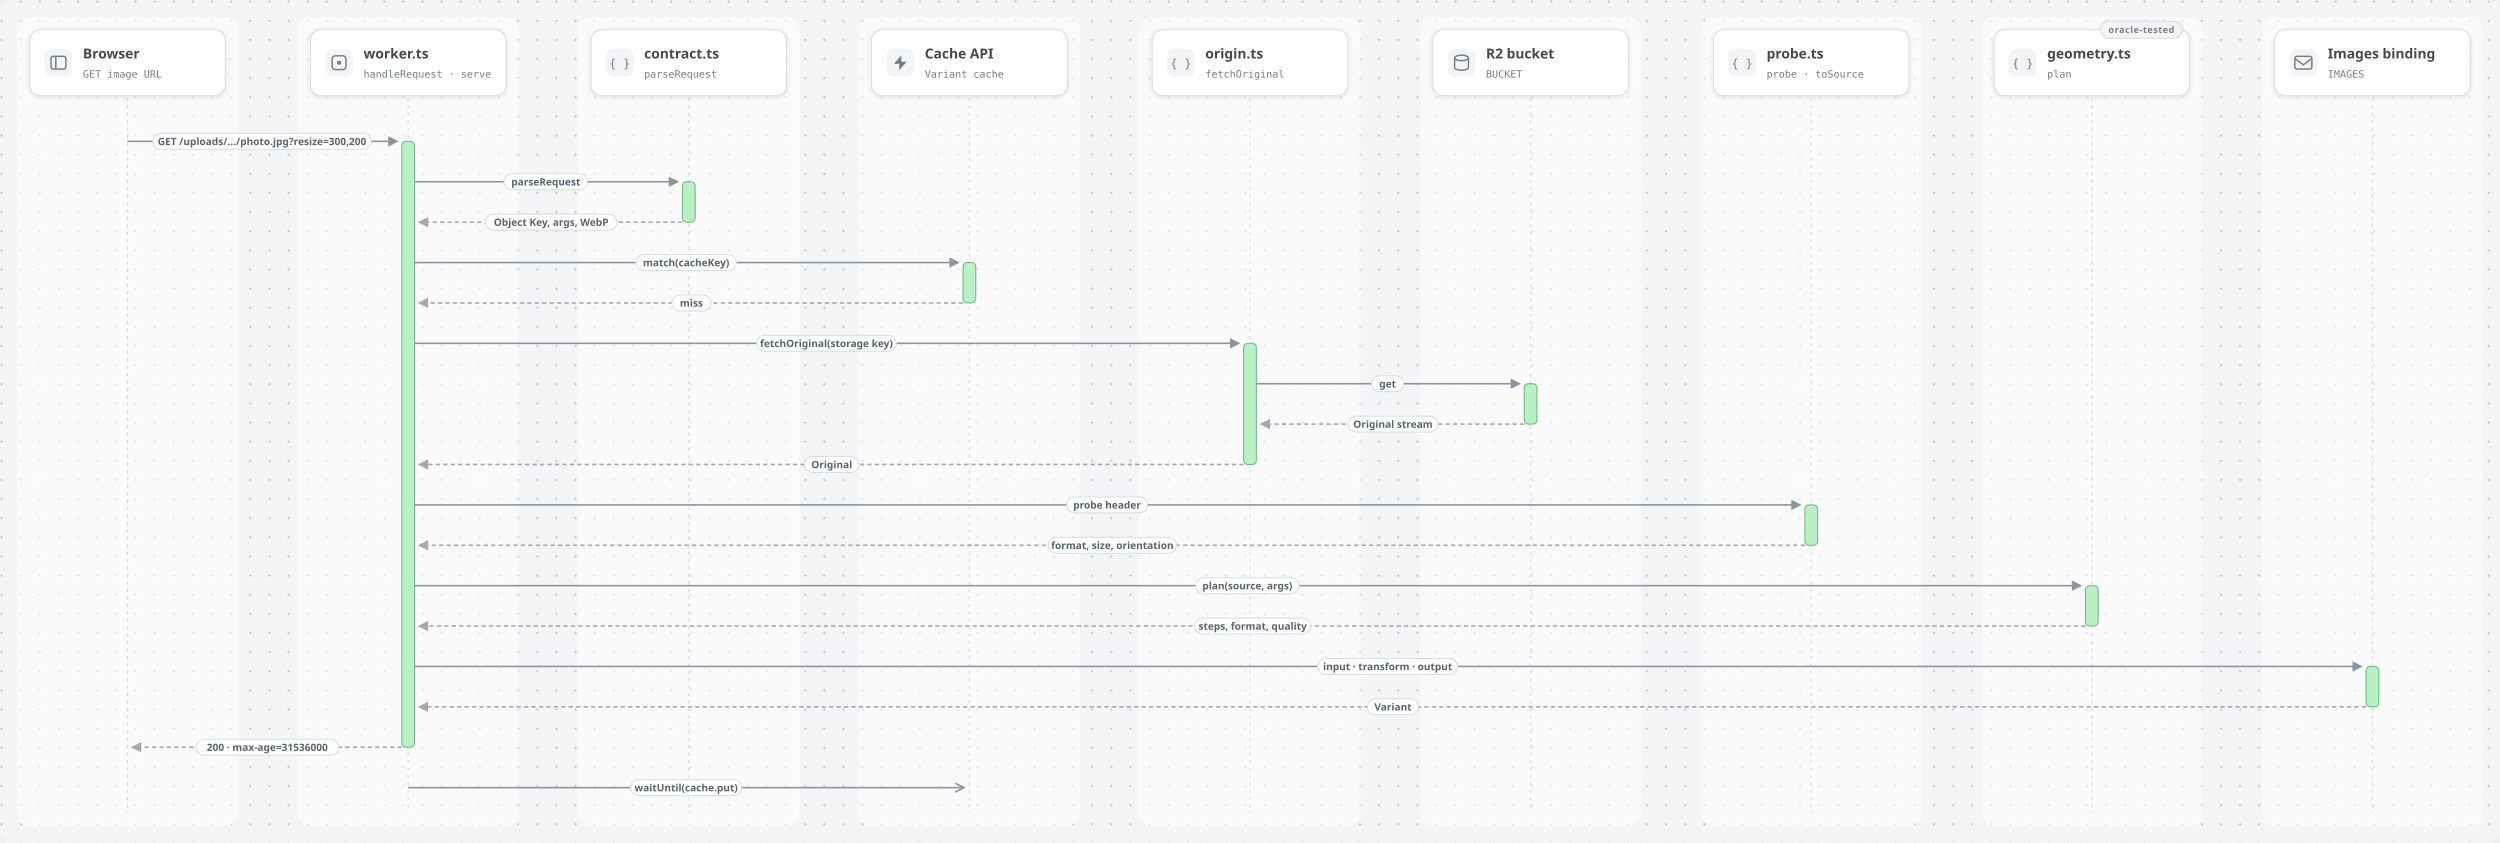
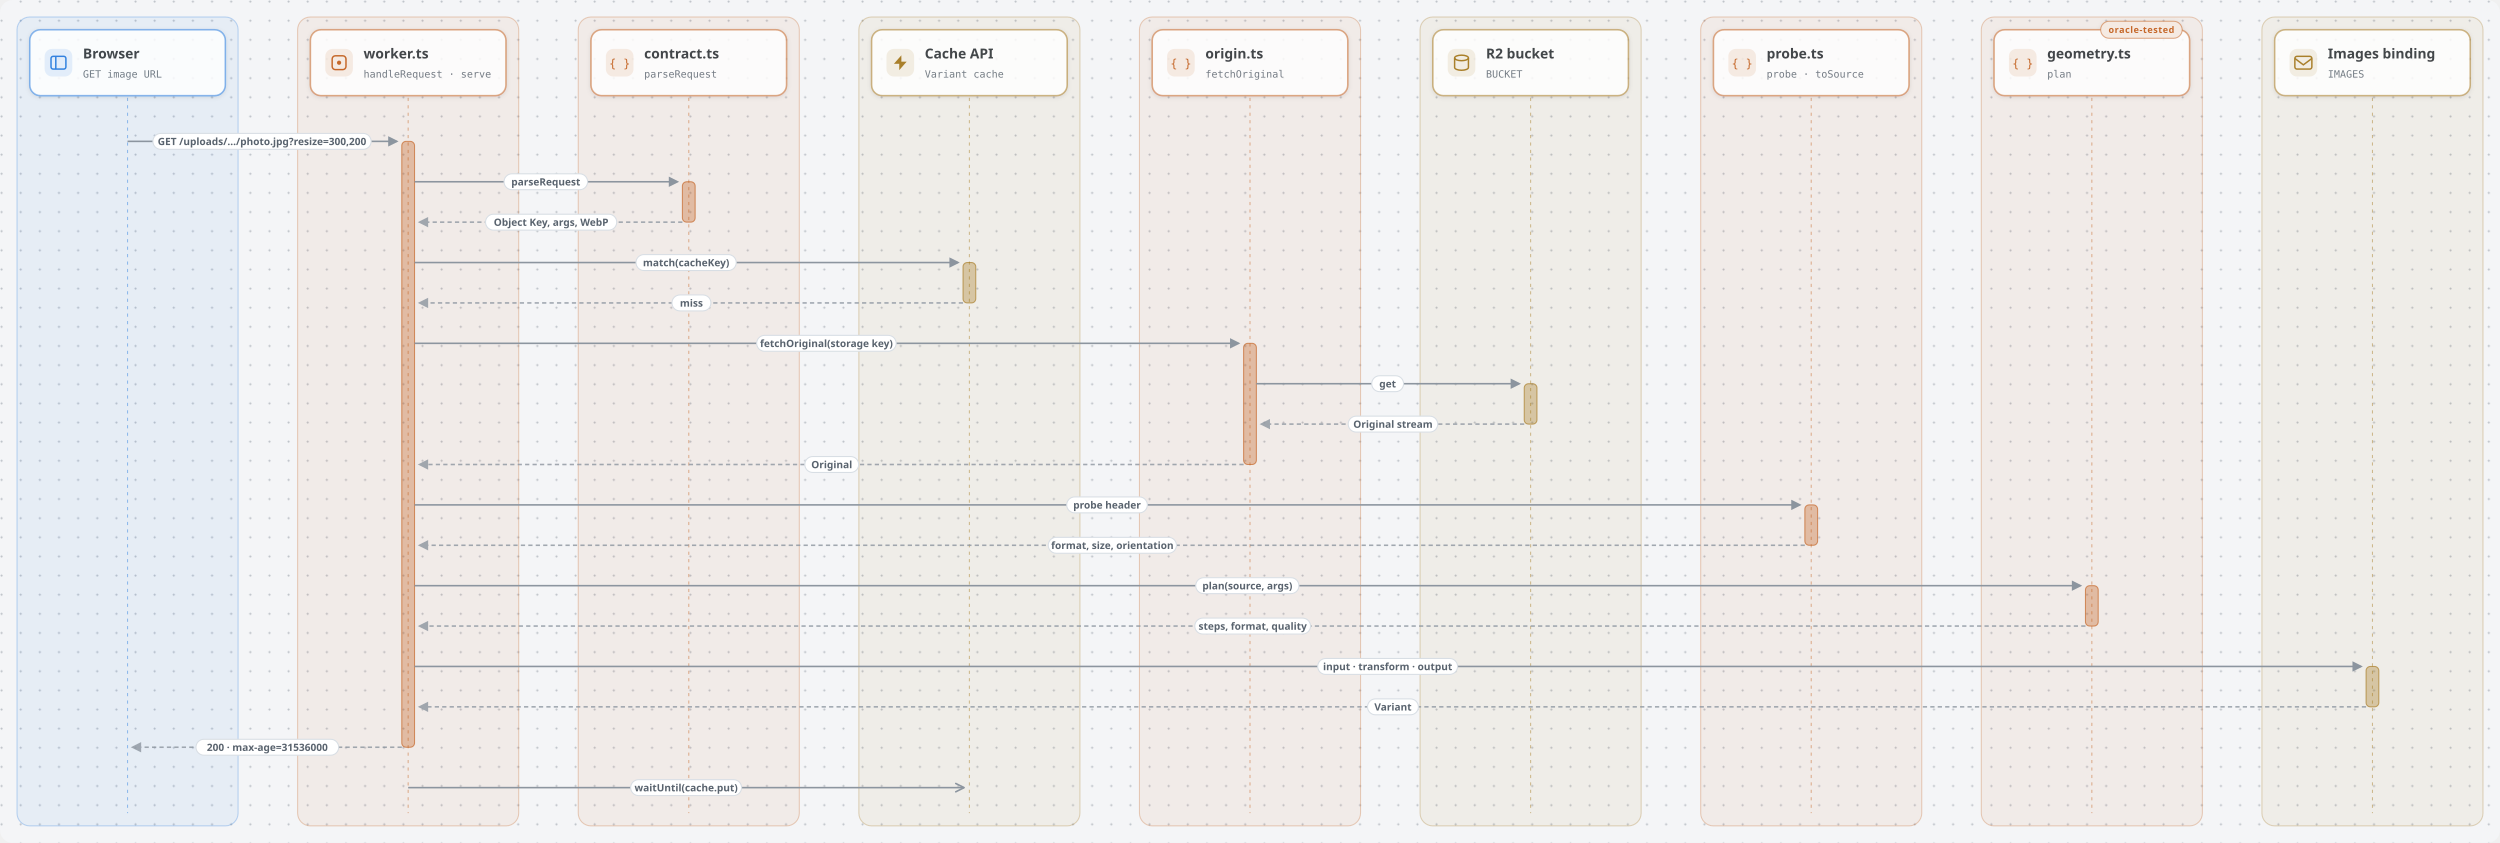
- <svg xmlns="http://www.w3.org/2000/svg" viewBox="0 0 2352 793" width="2352" height="793" role="img" aria-label="Public image, cache miss" font-family="-apple-system, BlinkMacSystemFont, &quot;Segoe UI&quot;, &quot;Noto Sans&quot;, Helvetica, Arial, sans-serif">
+ <svg xmlns="http://www.w3.org/2000/svg" data-lane-colors="1" viewBox="0 0 2352 793" width="2352" height="793" role="img" aria-label="Public image, cache miss" font-family="-apple-system, BlinkMacSystemFont, &quot;Segoe UI&quot;, &quot;Noto Sans&quot;, Helvetica, Arial, sans-serif">
  <defs>
    <pattern id="dots" width="18" height="18" patternUnits="userSpaceOnUse">
      <circle cx="1.5" cy="1.5" r="1" fill="rgba(140,149,159,.5)" />
    </pattern>
    <marker id="mk-added" viewBox="0 0 10 10" refX="8" refY="5" markerWidth="6.5" markerHeight="6.5" orient="auto-start-reverse">
      <path d="M0,0 L10,5 L0,10 z" fill="#1f883d" />
    </marker>
    <marker id="mko-added" viewBox="0 0 10 10" refX="10" refY="5" markerWidth="6.5" markerHeight="6.5" orient="auto-start-reverse">
      <path d="M2,1 L10,5 L2,9" fill="none" stroke="#1f883d" stroke-width="1.6" stroke-linecap="round" stroke-linejoin="round" />
    </marker>
    <marker id="mk-modified" viewBox="0 0 10 10" refX="8" refY="5" markerWidth="6.5" markerHeight="6.5" orient="auto-start-reverse">
      <path d="M0,0 L10,5 L0,10 z" fill="#bf8700" />
    </marker>
    <marker id="mko-modified" viewBox="0 0 10 10" refX="10" refY="5" markerWidth="6.5" markerHeight="6.5" orient="auto-start-reverse">
      <path d="M2,1 L10,5 L2,9" fill="none" stroke="#bf8700" stroke-width="1.6" stroke-linecap="round" stroke-linejoin="round" />
    </marker>
    <marker id="mk-removed" viewBox="0 0 10 10" refX="8" refY="5" markerWidth="6.5" markerHeight="6.5" orient="auto-start-reverse">
      <path d="M0,0 L10,5 L0,10 z" fill="#cf222e" />
    </marker>
    <marker id="mko-removed" viewBox="0 0 10 10" refX="10" refY="5" markerWidth="6.5" markerHeight="6.5" orient="auto-start-reverse">
      <path d="M2,1 L10,5 L2,9" fill="none" stroke="#cf222e" stroke-width="1.6" stroke-linecap="round" stroke-linejoin="round" />
    </marker>
    <marker id="mk-neutral" viewBox="0 0 10 10" refX="8" refY="5" markerWidth="6.5" markerHeight="6.5" orient="auto-start-reverse">
      <path d="M0,0 L10,5 L0,10 z" fill="#8c959f" />
    </marker>
    <marker id="mko-neutral" viewBox="0 0 10 10" refX="10" refY="5" markerWidth="6.5" markerHeight="6.5" orient="auto-start-reverse">
      <path d="M2,1 L10,5 L2,9" fill="none" stroke="#8c959f" stroke-width="1.6" stroke-linecap="round" stroke-linejoin="round" />
    </marker>
  </defs>
  <rect x="0" y="0" width="2352" height="793" rx="12" fill="#f4f5f7" />
  <rect x="0" y="0" width="2352" height="793" rx="12" fill="url(#dots)" />
  <g transform="translate(12,10)">
    <g>
-       <rect class="lanebox" x="4" y="6" width="208" height="761" rx="12" fill="rgba(255,255,255,.55)" />
-       <rect class="lanebox" x="268" y="6" width="208" height="761" rx="12" fill="rgba(255,255,255,.55)" />
-       <rect class="lanebox" x="532" y="6" width="208" height="761" rx="12" fill="rgba(255,255,255,.55)" />
-       <rect class="lanebox" x="796" y="6" width="208" height="761" rx="12" fill="rgba(255,255,255,.55)" />
-       <rect class="lanebox" x="1060" y="6" width="208" height="761" rx="12" fill="rgba(255,255,255,.55)" />
-       <rect class="lanebox" x="1324" y="6" width="208" height="761" rx="12" fill="rgba(255,255,255,.55)" />
-       <rect class="lanebox" x="1588" y="6" width="208" height="761" rx="12" fill="rgba(255,255,255,.55)" />
-       <rect class="lanebox" x="1852" y="6" width="208" height="761" rx="12" fill="rgba(255,255,255,.55)" />
-       <rect class="lanebox" x="2116" y="6" width="208" height="761" rx="12" fill="rgba(255,255,255,.55)" />
-     </g>
-     <g>
-       <line class="lifeline" x1="108" y1="82" x2="108" y2="755" stroke="#d1d9e0" stroke-width="1" stroke-dasharray="3 4" />
-       <line class="lifeline" x1="372" y1="82" x2="372" y2="755" stroke="#d1d9e0" stroke-width="1" stroke-dasharray="3 4" />
-       <rect class="actbar" x="366" y="123" width="12" height="570" rx="4" fill="#b9f0c4" stroke="rgba(31,136,61,.55)" />
-       <line class="lifeline" x1="636" y1="82" x2="636" y2="755" stroke="#d1d9e0" stroke-width="1" stroke-dasharray="3 4" />
-       <rect class="actbar" x="630" y="161" width="12" height="38" rx="4" fill="#b9f0c4" stroke="rgba(31,136,61,.55)" />
-       <line class="lifeline" x1="900" y1="82" x2="900" y2="755" stroke="#d1d9e0" stroke-width="1" stroke-dasharray="3 4" />
-       <rect class="actbar" x="894" y="237" width="12" height="38" rx="4" fill="#b9f0c4" stroke="rgba(31,136,61,.55)" />
-       <line class="lifeline" x1="1164" y1="82" x2="1164" y2="755" stroke="#d1d9e0" stroke-width="1" stroke-dasharray="3 4" />
-       <rect class="actbar" x="1158" y="313" width="12" height="114" rx="4" fill="#b9f0c4" stroke="rgba(31,136,61,.55)" />
-       <line class="lifeline" x1="1428" y1="82" x2="1428" y2="755" stroke="#d1d9e0" stroke-width="1" stroke-dasharray="3 4" />
-       <rect class="actbar" x="1422" y="351" width="12" height="38" rx="4" fill="#b9f0c4" stroke="rgba(31,136,61,.55)" />
-       <line class="lifeline" x1="1692" y1="82" x2="1692" y2="755" stroke="#d1d9e0" stroke-width="1" stroke-dasharray="3 4" />
-       <rect class="actbar" x="1686" y="465" width="12" height="38" rx="4" fill="#b9f0c4" stroke="rgba(31,136,61,.55)" />
-       <line class="lifeline" x1="1956" y1="82" x2="1956" y2="755" stroke="#d1d9e0" stroke-width="1" stroke-dasharray="3 4" />
-       <rect class="actbar" x="1950" y="541" width="12" height="38" rx="4" fill="#b9f0c4" stroke="rgba(31,136,61,.55)" />
-       <line class="lifeline" x1="2220" y1="82" x2="2220" y2="755" stroke="#d1d9e0" stroke-width="1" stroke-dasharray="3 4" />
-       <rect class="actbar" x="2214" y="617" width="12" height="38" rx="4" fill="#b9f0c4" stroke="rgba(31,136,61,.55)" />
-     </g>
-     <g>
-       <g class="cardsh context" filter="drop-shadow(0 1px 2px rgba(31,35,40,.14))" opacity="0.82">
-         <rect class="card" x="16" y="18" width="184" height="62" rx="10" fill="#ffffff" stroke-width="1" stroke="#d1d9e0" />
-         <rect class="chip" x="30" y="36" width="26" height="26" rx="7" fill="#f1f3f5" />
-         <g>
-           <rect class="glyph-stroke" x="36" y="43" width="14" height="12" rx="2" stroke="#59636e" stroke-width="1.4" fill="none" />
-           <path class="glyph-stroke" d="M40.5,43 v12" stroke="#59636e" stroke-width="1.4" fill="none" />
+       <rect class="lanebox" x="4" y="6" width="208" height="761" rx="12" fill="rgba(9,105,218,0.06)" stroke="rgba(9,105,218,0.25)" stroke-width="1" />
+       <rect class="lanebox" x="268" y="6" width="208" height="761" rx="12" fill="rgba(188,76,0,0.06)" stroke="rgba(188,76,0,0.25)" stroke-width="1" />
+       <rect class="lanebox" x="532" y="6" width="208" height="761" rx="12" fill="rgba(188,76,0,0.06)" stroke="rgba(188,76,0,0.25)" stroke-width="1" />
+       <rect class="lanebox" x="796" y="6" width="208" height="761" rx="12" fill="rgba(154,103,0,0.06)" stroke="rgba(154,103,0,0.25)" stroke-width="1" />
+       <rect class="lanebox" x="1060" y="6" width="208" height="761" rx="12" fill="rgba(188,76,0,0.06)" stroke="rgba(188,76,0,0.25)" stroke-width="1" />
+       <rect class="lanebox" x="1324" y="6" width="208" height="761" rx="12" fill="rgba(154,103,0,0.06)" stroke="rgba(154,103,0,0.25)" stroke-width="1" />
+       <rect class="lanebox" x="1588" y="6" width="208" height="761" rx="12" fill="rgba(188,76,0,0.06)" stroke="rgba(188,76,0,0.25)" stroke-width="1" />
+       <rect class="lanebox" x="1852" y="6" width="208" height="761" rx="12" fill="rgba(188,76,0,0.06)" stroke="rgba(188,76,0,0.25)" stroke-width="1" />
+       <rect class="lanebox" x="2116" y="6" width="208" height="761" rx="12" fill="rgba(154,103,0,0.06)" stroke="rgba(154,103,0,0.25)" stroke-width="1" />
+     </g>
+     <g>
+       <line class="lifeline" x1="108" y1="82" x2="108" y2="755" stroke="rgba(9,105,218,0.4)" stroke-width="1" stroke-dasharray="3 4" />
+       <line class="lifeline" x1="372" y1="82" x2="372" y2="755" stroke="rgba(188,76,0,0.4)" stroke-width="1" stroke-dasharray="3 4" />
+       <rect class="actbar" x="366" y="123" width="12" height="570" rx="4" fill="rgba(188,76,0,0.3)" stroke="rgba(188,76,0,0.55)" />
+       <line class="lifeline" x1="636" y1="82" x2="636" y2="755" stroke="rgba(188,76,0,0.4)" stroke-width="1" stroke-dasharray="3 4" />
+       <rect class="actbar" x="630" y="161" width="12" height="38" rx="4" fill="rgba(188,76,0,0.3)" stroke="rgba(188,76,0,0.55)" />
+       <line class="lifeline" x1="900" y1="82" x2="900" y2="755" stroke="rgba(154,103,0,0.4)" stroke-width="1" stroke-dasharray="3 4" />
+       <rect class="actbar" x="894" y="237" width="12" height="38" rx="4" fill="rgba(154,103,0,0.3)" stroke="rgba(154,103,0,0.55)" />
+       <line class="lifeline" x1="1164" y1="82" x2="1164" y2="755" stroke="rgba(188,76,0,0.4)" stroke-width="1" stroke-dasharray="3 4" />
+       <rect class="actbar" x="1158" y="313" width="12" height="114" rx="4" fill="rgba(188,76,0,0.3)" stroke="rgba(188,76,0,0.55)" />
+       <line class="lifeline" x1="1428" y1="82" x2="1428" y2="755" stroke="rgba(154,103,0,0.4)" stroke-width="1" stroke-dasharray="3 4" />
+       <rect class="actbar" x="1422" y="351" width="12" height="38" rx="4" fill="rgba(154,103,0,0.3)" stroke="rgba(154,103,0,0.55)" />
+       <line class="lifeline" x1="1692" y1="82" x2="1692" y2="755" stroke="rgba(188,76,0,0.4)" stroke-width="1" stroke-dasharray="3 4" />
+       <rect class="actbar" x="1686" y="465" width="12" height="38" rx="4" fill="rgba(188,76,0,0.3)" stroke="rgba(188,76,0,0.55)" />
+       <line class="lifeline" x1="1956" y1="82" x2="1956" y2="755" stroke="rgba(188,76,0,0.4)" stroke-width="1" stroke-dasharray="3 4" />
+       <rect class="actbar" x="1950" y="541" width="12" height="38" rx="4" fill="rgba(188,76,0,0.3)" stroke="rgba(188,76,0,0.55)" />
+       <line class="lifeline" x1="2220" y1="82" x2="2220" y2="755" stroke="rgba(154,103,0,0.4)" stroke-width="1" stroke-dasharray="3 4" />
+       <rect class="actbar" x="2214" y="617" width="12" height="38" rx="4" fill="rgba(154,103,0,0.3)" stroke="rgba(154,103,0,0.55)" />
+     </g>
+     <g>
+       <g class="cardsh context" filter="drop-shadow(0 1px 2px rgba(31,35,40,.14))" opacity="0.82">
+         <rect class="card" x="16" y="18" width="184" height="62" rx="10" fill="#ffffff" stroke-width="1.5" stroke="rgba(9,105,218,0.55)" />
+         <rect class="chip" x="30" y="36" width="26" height="26" rx="7" fill="rgba(9,105,218,0.12)" />
+         <g>
+           <rect class="glyph-stroke" x="36" y="43" width="14" height="12" rx="2" stroke="#0969da" stroke-width="1.4" fill="none" />
+           <path class="glyph-stroke" d="M40.5,43 v12" stroke="#0969da" stroke-width="1.4" fill="none" />
        </g>
        <text class="ntitle" x="66" y="45" font-size="13" font-weight="600" fill="#1f2328">Browser</text>
        <text class="nsub" x="66" y="63" font-size="9.5" fill="#59636e" font-family="ui-monospace, SFMono-Regular, &quot;SF Mono&quot;, Menlo, Consolas, monospace">GET image URL</text>
      </g>
      <g class="cardsh context" filter="drop-shadow(0 1px 2px rgba(31,35,40,.14))" opacity="0.82">
-         <rect class="card" x="280" y="18" width="184" height="62" rx="10" fill="#ffffff" stroke-width="1" stroke="#d1d9e0" />
-         <rect class="chip" x="294" y="36" width="26" height="26" rx="7" fill="#f1f3f5" />
-         <g>
-           <rect class="glyph-stroke" x="300.5" y="42.5" width="13" height="13" rx="3" stroke="#59636e" stroke-width="1.4" fill="none" />
-           <circle class="glyph" fill="#59636e" cx="307" cy="49" r="2" />
+         <rect class="card" x="280" y="18" width="184" height="62" rx="10" fill="#ffffff" stroke-width="1.5" stroke="rgba(188,76,0,0.55)" />
+         <rect class="chip" x="294" y="36" width="26" height="26" rx="7" fill="rgba(188,76,0,0.12)" />
+         <g>
+           <rect class="glyph-stroke" x="300.5" y="42.5" width="13" height="13" rx="3" stroke="#bc4c00" stroke-width="1.4" fill="none" />
+           <circle class="glyph" fill="#bc4c00" cx="307" cy="49" r="2" />
        </g>
        <text class="ntitle" x="330" y="45" font-size="13" font-weight="600" fill="#1f2328">worker.ts</text>
        <text class="nsub" x="330" y="63" font-size="9.5" fill="#59636e" font-family="ui-monospace, SFMono-Regular, &quot;SF Mono&quot;, Menlo, Consolas, monospace">handleRequest · serve</text>
      </g>
      <g class="cardsh context" filter="drop-shadow(0 1px 2px rgba(31,35,40,.14))" opacity="0.82">
-         <rect class="card" x="544" y="18" width="184" height="62" rx="10" fill="#ffffff" stroke-width="1" stroke="#d1d9e0" />
-         <rect class="chip" x="558" y="36" width="26" height="26" rx="7" fill="#f1f3f5" />
-         <g>
-           <text class="glyph" x="571" y="53.5" text-anchor="middle" fill="#59636e" font-size="11" font-family="ui-monospace, SFMono-Regular, &quot;SF Mono&quot;, Menlo, Consolas, monospace">{ }</text>
+         <rect class="card" x="544" y="18" width="184" height="62" rx="10" fill="#ffffff" stroke-width="1.5" stroke="rgba(188,76,0,0.55)" />
+         <rect class="chip" x="558" y="36" width="26" height="26" rx="7" fill="rgba(188,76,0,0.12)" />
+         <g>
+           <text class="glyph" x="571" y="53.5" text-anchor="middle" fill="#bc4c00" font-size="11" font-family="ui-monospace, SFMono-Regular, &quot;SF Mono&quot;, Menlo, Consolas, monospace">{ }</text>
        </g>
        <text class="ntitle" x="594" y="45" font-size="13" font-weight="600" fill="#1f2328">contract.ts</text>
        <text class="nsub" x="594" y="63" font-size="9.5" fill="#59636e" font-family="ui-monospace, SFMono-Regular, &quot;SF Mono&quot;, Menlo, Consolas, monospace">parseRequest</text>
      </g>
      <g class="cardsh context" filter="drop-shadow(0 1px 2px rgba(31,35,40,.14))" opacity="0.82">
-         <rect class="card" x="808" y="18" width="184" height="62" rx="10" fill="#ffffff" stroke-width="1" stroke="#d1d9e0" />
-         <rect class="chip" x="822" y="36" width="26" height="26" rx="7" fill="#f1f3f5" />
-         <g>
-           <path class="glyph" fill="#59636e" d="M836,42 L829,50 H834 L834,56 L841,48 H836 Z" />
+         <rect class="card" x="808" y="18" width="184" height="62" rx="10" fill="#ffffff" stroke-width="1.5" stroke="rgba(154,103,0,0.55)" />
+         <rect class="chip" x="822" y="36" width="26" height="26" rx="7" fill="rgba(154,103,0,0.12)" />
+         <g>
+           <path class="glyph" fill="#9a6700" d="M836,42 L829,50 H834 L834,56 L841,48 H836 Z" />
        </g>
        <text class="ntitle" x="858" y="45" font-size="13" font-weight="600" fill="#1f2328">Cache API</text>
        <text class="nsub" x="858" y="63" font-size="9.5" fill="#59636e" font-family="ui-monospace, SFMono-Regular, &quot;SF Mono&quot;, Menlo, Consolas, monospace">Variant cache</text>
      </g>
      <g class="cardsh context" filter="drop-shadow(0 1px 2px rgba(31,35,40,.14))" opacity="0.82">
-         <rect class="card" x="1072" y="18" width="184" height="62" rx="10" fill="#ffffff" stroke-width="1" stroke="#d1d9e0" />
-         <rect class="chip" x="1086" y="36" width="26" height="26" rx="7" fill="#f1f3f5" />
-         <g>
-           <text class="glyph" x="1099" y="53.5" text-anchor="middle" fill="#59636e" font-size="11" font-family="ui-monospace, SFMono-Regular, &quot;SF Mono&quot;, Menlo, Consolas, monospace">{ }</text>
+         <rect class="card" x="1072" y="18" width="184" height="62" rx="10" fill="#ffffff" stroke-width="1.5" stroke="rgba(188,76,0,0.55)" />
+         <rect class="chip" x="1086" y="36" width="26" height="26" rx="7" fill="rgba(188,76,0,0.12)" />
+         <g>
+           <text class="glyph" x="1099" y="53.5" text-anchor="middle" fill="#bc4c00" font-size="11" font-family="ui-monospace, SFMono-Regular, &quot;SF Mono&quot;, Menlo, Consolas, monospace">{ }</text>
        </g>
        <text class="ntitle" x="1122" y="45" font-size="13" font-weight="600" fill="#1f2328">origin.ts</text>
        <text class="nsub" x="1122" y="63" font-size="9.5" fill="#59636e" font-family="ui-monospace, SFMono-Regular, &quot;SF Mono&quot;, Menlo, Consolas, monospace">fetchOriginal</text>
      </g>
      <g class="cardsh context" filter="drop-shadow(0 1px 2px rgba(31,35,40,.14))" opacity="0.82">
-         <rect class="card" x="1336" y="18" width="184" height="62" rx="10" fill="#ffffff" stroke-width="1" stroke="#d1d9e0" />
-         <rect class="chip" x="1350" y="36" width="26" height="26" rx="7" fill="#f1f3f5" />
-         <g>
-           <ellipse class="glyph-stroke" stroke="#59636e" stroke-width="1.4" fill="none" cx="1363" cy="44.5" rx="6.5" ry="2.6" />
-           <path class="glyph-stroke" d="M1356.5,44.5 v9 a6.5,2.6 0 0 0 13 0 v-9" stroke="#59636e" stroke-width="1.4" fill="none" />
+         <rect class="card" x="1336" y="18" width="184" height="62" rx="10" fill="#ffffff" stroke-width="1.5" stroke="rgba(154,103,0,0.55)" />
+         <rect class="chip" x="1350" y="36" width="26" height="26" rx="7" fill="rgba(154,103,0,0.12)" />
+         <g>
+           <ellipse class="glyph-stroke" stroke="#9a6700" stroke-width="1.4" fill="none" cx="1363" cy="44.5" rx="6.5" ry="2.6" />
+           <path class="glyph-stroke" d="M1356.5,44.5 v9 a6.5,2.6 0 0 0 13 0 v-9" stroke="#9a6700" stroke-width="1.4" fill="none" />
        </g>
        <text class="ntitle" x="1386" y="45" font-size="13" font-weight="600" fill="#1f2328">R2 bucket</text>
        <text class="nsub" x="1386" y="63" font-size="9.5" fill="#59636e" font-family="ui-monospace, SFMono-Regular, &quot;SF Mono&quot;, Menlo, Consolas, monospace">BUCKET</text>
      </g>
      <g class="cardsh context" filter="drop-shadow(0 1px 2px rgba(31,35,40,.14))" opacity="0.82">
-         <rect class="card" x="1600" y="18" width="184" height="62" rx="10" fill="#ffffff" stroke-width="1" stroke="#d1d9e0" />
-         <rect class="chip" x="1614" y="36" width="26" height="26" rx="7" fill="#f1f3f5" />
-         <g>
-           <text class="glyph" x="1627" y="53.5" text-anchor="middle" fill="#59636e" font-size="11" font-family="ui-monospace, SFMono-Regular, &quot;SF Mono&quot;, Menlo, Consolas, monospace">{ }</text>
+         <rect class="card" x="1600" y="18" width="184" height="62" rx="10" fill="#ffffff" stroke-width="1.5" stroke="rgba(188,76,0,0.55)" />
+         <rect class="chip" x="1614" y="36" width="26" height="26" rx="7" fill="rgba(188,76,0,0.12)" />
+         <g>
+           <text class="glyph" x="1627" y="53.5" text-anchor="middle" fill="#bc4c00" font-size="11" font-family="ui-monospace, SFMono-Regular, &quot;SF Mono&quot;, Menlo, Consolas, monospace">{ }</text>
        </g>
        <text class="ntitle" x="1650" y="45" font-size="13" font-weight="600" fill="#1f2328">probe.ts</text>
        <text class="nsub" x="1650" y="63" font-size="9.5" fill="#59636e" font-family="ui-monospace, SFMono-Regular, &quot;SF Mono&quot;, Menlo, Consolas, monospace">probe · toSource</text>
      </g>
      <g class="cardsh context" filter="drop-shadow(0 1px 2px rgba(31,35,40,.14))" opacity="0.82">
-         <rect class="card" x="1864" y="18" width="184" height="62" rx="10" fill="#ffffff" stroke-width="1" stroke="#d1d9e0" />
-         <rect class="chip" x="1878" y="36" width="26" height="26" rx="7" fill="#f1f3f5" />
-         <g>
-           <text class="glyph" x="1891" y="53.5" text-anchor="middle" fill="#59636e" font-size="11" font-family="ui-monospace, SFMono-Regular, &quot;SF Mono&quot;, Menlo, Consolas, monospace">{ }</text>
+         <rect class="card" x="1864" y="18" width="184" height="62" rx="10" fill="#ffffff" stroke-width="1.5" stroke="rgba(188,76,0,0.55)" />
+         <rect class="chip" x="1878" y="36" width="26" height="26" rx="7" fill="rgba(188,76,0,0.12)" />
+         <g>
+           <text class="glyph" x="1891" y="53.5" text-anchor="middle" fill="#bc4c00" font-size="11" font-family="ui-monospace, SFMono-Regular, &quot;SF Mono&quot;, Menlo, Consolas, monospace">{ }</text>
        </g>
        <text class="ntitle" x="1914" y="45" font-size="13" font-weight="600" fill="#1f2328">geometry.ts</text>
        <text class="nsub" x="1914" y="63" font-size="9.5" fill="#59636e" font-family="ui-monospace, SFMono-Regular, &quot;SF Mono&quot;, Menlo, Consolas, monospace">plan</text>
        <g class="bdg bdg-neutral">
-           <rect x="1964.29" y="10" width="76.71" height="16" rx="8" fill="#f1f3f5" stroke="#d1d9e0" stroke-width="1" />
-           <text x="2002.65" y="21" text-anchor="middle" font-size="8.5" font-weight="700" letter-spacing=".06em" fill="#59636e">oracle-tested</text>
-         </g>
-       </g>
-       <g class="cardsh context" filter="drop-shadow(0 1px 2px rgba(31,35,40,.14))" opacity="0.82">
-         <rect class="card" x="2128" y="18" width="184" height="62" rx="10" fill="#ffffff" stroke-width="1" stroke="#d1d9e0" />
-         <rect class="chip" x="2142" y="36" width="26" height="26" rx="7" fill="#f1f3f5" />
-         <g>
-           <rect class="glyph-stroke" x="2147" y="43" width="16" height="12" rx="2" stroke="#59636e" stroke-width="1.4" fill="none" />
-           <path class="glyph-stroke" d="M2147,45 l8,6 8,-6" stroke="#59636e" stroke-width="1.4" fill="none" />
+           <rect x="1964.29" y="10" width="76.71" height="16" rx="8" fill="#ffffff" stroke="none" stroke-width="1" />
+           <rect x="1964.29" y="10" width="76.71" height="16" rx="8" fill="rgba(188,76,0,0.12)" stroke="rgba(188,76,0,0.55)" stroke-width="1" />
+           <text x="2002.65" y="21" text-anchor="middle" font-size="8.5" font-weight="700" letter-spacing=".06em" fill="#bc4c00">oracle-tested</text>
+         </g>
+       </g>
+       <g class="cardsh context" filter="drop-shadow(0 1px 2px rgba(31,35,40,.14))" opacity="0.82">
+         <rect class="card" x="2128" y="18" width="184" height="62" rx="10" fill="#ffffff" stroke-width="1.5" stroke="rgba(154,103,0,0.55)" />
+         <rect class="chip" x="2142" y="36" width="26" height="26" rx="7" fill="rgba(154,103,0,0.12)" />
+         <g>
+           <rect class="glyph-stroke" x="2147" y="43" width="16" height="12" rx="2" stroke="#9a6700" stroke-width="1.4" fill="none" />
+           <path class="glyph-stroke" d="M2147,45 l8,6 8,-6" stroke="#9a6700" stroke-width="1.4" fill="none" />
        </g>
        <text class="ntitle" x="2178" y="45" font-size="13" font-weight="600" fill="#1f2328">Images binding</text>
        <text class="nsub" x="2178" y="63" font-size="9.5" fill="#59636e" font-family="ui-monospace, SFMono-Regular, &quot;SF Mono&quot;, Menlo, Consolas, monospace">IMAGES</text>
      </g>
    </g>
    <g>
      <path class="msg edge-neutral" d="M108,123 L361,123" marker-end="url(#mk-neutral)" fill="none" stroke="#8c959f" stroke-width="1.5" />
      <circle r="2.6" fill="#8c959f" opacity="0">
        <animateMotion dur="16s" repeatCount="indefinite" keyPoints="0;0;1;1" keyTimes="0;0;0.059;1" calcMode="linear" path="M108,123 L361,123" />
        <animate attributeName="opacity" dur="16s" repeatCount="indefinite" values="0;0;1;1;0;0" keyTimes="0;0;0.005;0.054;0.059;1" />
      </circle>
      <path class="msg edge-neutral" d="M378,161 L625,161" marker-end="url(#mk-neutral)" fill="none" stroke="#8c959f" stroke-width="1.5" />
      <circle r="2.6" fill="#8c959f" opacity="0">
        <animateMotion dur="16s" repeatCount="indefinite" keyPoints="0;0;1;1" keyTimes="0;0.059;0.118;1" calcMode="linear" path="M378,161 L625,161" />
        <animate attributeName="opacity" dur="16s" repeatCount="indefinite" values="0;0;1;1;0;0" keyTimes="0;0.059;0.064;0.113;0.118;1" />
      </circle>
      <path class="msg edge-neutral msg-return" d="M630,199 L383,199" marker-end="url(#mk-neutral)" fill="none" stroke="#8c959f" stroke-width="1.5" stroke-dasharray="4 3" opacity="0.8" />
      <circle r="2.6" fill="#8c959f" opacity="0">
        <animateMotion dur="16s" repeatCount="indefinite" keyPoints="0;0;1;1" keyTimes="0;0.118;0.176;1" calcMode="linear" path="M630,199 L383,199" />
        <animate attributeName="opacity" dur="16s" repeatCount="indefinite" values="0;0;1;1;0;0" keyTimes="0;0.118;0.122;0.172;0.176;1" />
      </circle>
      <path class="msg edge-neutral" d="M378,237 L889,237" marker-end="url(#mk-neutral)" fill="none" stroke="#8c959f" stroke-width="1.5" />
      <circle r="2.6" fill="#8c959f" opacity="0">
        <animateMotion dur="16s" repeatCount="indefinite" keyPoints="0;0;1;1" keyTimes="0;0.176;0.235;1" calcMode="linear" path="M378,237 L889,237" />
        <animate attributeName="opacity" dur="16s" repeatCount="indefinite" values="0;0;1;1;0;0" keyTimes="0;0.176;0.181;0.231;0.235;1" />
      </circle>
      <path class="msg edge-neutral msg-return" d="M894,275 L383,275" marker-end="url(#mk-neutral)" fill="none" stroke="#8c959f" stroke-width="1.5" stroke-dasharray="4 3" opacity="0.8" />
      <circle r="2.6" fill="#8c959f" opacity="0">
        <animateMotion dur="16s" repeatCount="indefinite" keyPoints="0;0;1;1" keyTimes="0;0.235;0.294;1" calcMode="linear" path="M894,275 L383,275" />
        <animate attributeName="opacity" dur="16s" repeatCount="indefinite" values="0;0;1;1;0;0" keyTimes="0;0.235;0.24;0.289;0.294;1" />
      </circle>
      <path class="msg edge-neutral" d="M378,313 L1153,313" marker-end="url(#mk-neutral)" fill="none" stroke="#8c959f" stroke-width="1.5" />
      <circle r="2.6" fill="#8c959f" opacity="0">
        <animateMotion dur="16s" repeatCount="indefinite" keyPoints="0;0;1;1" keyTimes="0;0.294;0.353;1" calcMode="linear" path="M378,313 L1153,313" />
        <animate attributeName="opacity" dur="16s" repeatCount="indefinite" values="0;0;1;1;0;0" keyTimes="0;0.294;0.299;0.348;0.353;1" />
      </circle>
      <path class="msg edge-neutral" d="M1170,351 L1417,351" marker-end="url(#mk-neutral)" fill="none" stroke="#8c959f" stroke-width="1.5" />
      <circle r="2.6" fill="#8c959f" opacity="0">
        <animateMotion dur="16s" repeatCount="indefinite" keyPoints="0;0;1;1" keyTimes="0;0.353;0.412;1" calcMode="linear" path="M1170,351 L1417,351" />
        <animate attributeName="opacity" dur="16s" repeatCount="indefinite" values="0;0;1;1;0;0" keyTimes="0;0.353;0.358;0.407;0.412;1" />
      </circle>
      <path class="msg edge-neutral msg-return" d="M1422,389 L1175,389" marker-end="url(#mk-neutral)" fill="none" stroke="#8c959f" stroke-width="1.5" stroke-dasharray="4 3" opacity="0.8" />
      <circle r="2.6" fill="#8c959f" opacity="0">
        <animateMotion dur="16s" repeatCount="indefinite" keyPoints="0;0;1;1" keyTimes="0;0.412;0.471;1" calcMode="linear" path="M1422,389 L1175,389" />
        <animate attributeName="opacity" dur="16s" repeatCount="indefinite" values="0;0;1;1;0;0" keyTimes="0;0.412;0.416;0.466;0.471;1" />
      </circle>
      <path class="msg edge-neutral msg-return" d="M1158,427 L383,427" marker-end="url(#mk-neutral)" fill="none" stroke="#8c959f" stroke-width="1.5" stroke-dasharray="4 3" opacity="0.8" />
      <circle r="2.6" fill="#8c959f" opacity="0">
        <animateMotion dur="16s" repeatCount="indefinite" keyPoints="0;0;1;1" keyTimes="0;0.471;0.529;1" calcMode="linear" path="M1158,427 L383,427" />
        <animate attributeName="opacity" dur="16s" repeatCount="indefinite" values="0;0;1;1;0;0" keyTimes="0;0.471;0.475;0.525;0.529;1" />
      </circle>
      <path class="msg edge-neutral" d="M378,465 L1681,465" marker-end="url(#mk-neutral)" fill="none" stroke="#8c959f" stroke-width="1.5" />
      <circle r="2.6" fill="#8c959f" opacity="0">
        <animateMotion dur="16s" repeatCount="indefinite" keyPoints="0;0;1;1" keyTimes="0;0.529;0.588;1" calcMode="linear" path="M378,465 L1681,465" />
        <animate attributeName="opacity" dur="16s" repeatCount="indefinite" values="0;0;1;1;0;0" keyTimes="0;0.529;0.534;0.584;0.588;1" />
      </circle>
      <path class="msg edge-neutral msg-return" d="M1686,503 L383,503" marker-end="url(#mk-neutral)" fill="none" stroke="#8c959f" stroke-width="1.5" stroke-dasharray="4 3" opacity="0.8" />
      <circle r="2.6" fill="#8c959f" opacity="0">
        <animateMotion dur="16s" repeatCount="indefinite" keyPoints="0;0;1;1" keyTimes="0;0.588;0.647;1" calcMode="linear" path="M1686,503 L383,503" />
        <animate attributeName="opacity" dur="16s" repeatCount="indefinite" values="0;0;1;1;0;0" keyTimes="0;0.588;0.593;0.642;0.647;1" />
      </circle>
      <path class="msg edge-neutral" d="M378,541 L1945,541" marker-end="url(#mk-neutral)" fill="none" stroke="#8c959f" stroke-width="1.5" />
      <circle r="2.6" fill="#8c959f" opacity="0">
        <animateMotion dur="16s" repeatCount="indefinite" keyPoints="0;0;1;1" keyTimes="0;0.647;0.706;1" calcMode="linear" path="M378,541 L1945,541" />
        <animate attributeName="opacity" dur="16s" repeatCount="indefinite" values="0;0;1;1;0;0" keyTimes="0;0.647;0.652;0.701;0.706;1" />
      </circle>
      <path class="msg edge-neutral msg-return" d="M1950,579 L383,579" marker-end="url(#mk-neutral)" fill="none" stroke="#8c959f" stroke-width="1.5" stroke-dasharray="4 3" opacity="0.8" />
      <circle r="2.6" fill="#8c959f" opacity="0">
        <animateMotion dur="16s" repeatCount="indefinite" keyPoints="0;0;1;1" keyTimes="0;0.706;0.765;1" calcMode="linear" path="M1950,579 L383,579" />
        <animate attributeName="opacity" dur="16s" repeatCount="indefinite" values="0;0;1;1;0;0" keyTimes="0;0.706;0.711;0.76;0.765;1" />
      </circle>
      <path class="msg edge-neutral" d="M378,617 L2209,617" marker-end="url(#mk-neutral)" fill="none" stroke="#8c959f" stroke-width="1.5" />
      <circle r="2.6" fill="#8c959f" opacity="0">
        <animateMotion dur="16s" repeatCount="indefinite" keyPoints="0;0;1;1" keyTimes="0;0.765;0.824;1" calcMode="linear" path="M378,617 L2209,617" />
        <animate attributeName="opacity" dur="16s" repeatCount="indefinite" values="0;0;1;1;0;0" keyTimes="0;0.765;0.769;0.819;0.824;1" />
      </circle>
      <path class="msg edge-neutral msg-return" d="M2214,655 L383,655" marker-end="url(#mk-neutral)" fill="none" stroke="#8c959f" stroke-width="1.5" stroke-dasharray="4 3" opacity="0.8" />
      <circle r="2.6" fill="#8c959f" opacity="0">
        <animateMotion dur="16s" repeatCount="indefinite" keyPoints="0;0;1;1" keyTimes="0;0.824;0.882;1" calcMode="linear" path="M2214,655 L383,655" />
        <animate attributeName="opacity" dur="16s" repeatCount="indefinite" values="0;0;1;1;0;0" keyTimes="0;0.824;0.828;0.878;0.882;1" />
      </circle>
      <path class="msg edge-neutral msg-return" d="M366,693 L113,693" marker-end="url(#mk-neutral)" fill="none" stroke="#8c959f" stroke-width="1.5" stroke-dasharray="4 3" opacity="0.8" />
      <circle r="2.6" fill="#8c959f" opacity="0">
        <animateMotion dur="16s" repeatCount="indefinite" keyPoints="0;0;1;1" keyTimes="0;0.882;0.941;1" calcMode="linear" path="M366,693 L113,693" />
        <animate attributeName="opacity" dur="16s" repeatCount="indefinite" values="0;0;1;1;0;0" keyTimes="0;0.882;0.887;0.936;0.941;1" />
      </circle>
      <path class="msg edge-neutral" d="M372,731 L895,731" marker-end="url(#mko-neutral)" fill="none" stroke="#8c959f" stroke-width="1.5" />
      <circle r="2.6" fill="#8c959f" opacity="0">
        <animateMotion dur="16s" repeatCount="indefinite" keyPoints="0;0;1;1" keyTimes="0;0.941;1;1" calcMode="linear" path="M372,731 L895,731" />
        <animate attributeName="opacity" dur="16s" repeatCount="indefinite" values="0;0;1;1;0;0" keyTimes="0;0.941;0.946;0.995;1;1" />
      </circle>
    </g>
    <g>
      <g>
        <rect class="lpill" x="131.82" y="115.5" width="205.37" height="15" rx="7.5" fill="#ffffff" stroke="#d8dee4" stroke-width="1" />
        <text class="ltext" x="234.5" y="126.5" text-anchor="middle" font-size="9.5" font-weight="600" fill="#59636e">GET /uploads/…/photo.jpg?resize=300,200</text>
      </g>
      <g>
        <rect class="lpill" x="462.16" y="153.5" width="78.69" height="15" rx="7.5" fill="#ffffff" stroke="#d8dee4" stroke-width="1" />
        <text class="ltext" x="501.5" y="164.5" text-anchor="middle" font-size="9.5" font-weight="600" fill="#59636e">parseRequest</text>
      </g>
      <g>
        <rect class="lpill" x="444.77" y="191.5" width="123.46" height="15" rx="7.5" fill="#ffffff" stroke="#d8dee4" stroke-width="1" />
        <text class="ltext" x="506.5" y="202.5" text-anchor="middle" font-size="9.5" font-weight="600" fill="#59636e">Object Key, args, WebP</text>
      </g>
      <g>
        <rect class="lpill" x="586.33" y="229.5" width="94.34" height="15" rx="7.5" fill="#ffffff" stroke="#d8dee4" stroke-width="1" />
        <text class="ltext" x="633.5" y="240.5" text-anchor="middle" font-size="9.5" font-weight="600" fill="#59636e">match(cacheKey)</text>
      </g>
      <g>
        <rect class="lpill" x="620.16" y="267.5" width="36.69" height="15" rx="7.5" fill="#ffffff" stroke="#d8dee4" stroke-width="1" />
        <text class="ltext" x="638.5" y="278.5" text-anchor="middle" font-size="9.5" font-weight="600" fill="#59636e">miss</text>
      </g>
      <g>
        <rect class="lpill" x="699.86" y="305.5" width="131.28" height="15" rx="7.5" fill="#ffffff" stroke="#d8dee4" stroke-width="1" />
        <text class="ltext" x="765.5" y="316.5" text-anchor="middle" font-size="9.5" font-weight="600" fill="#59636e">fetchOriginal(storage key)</text>
      </g>
      <g>
        <rect class="lpill" x="1278.5" y="343.5" width="30" height="15" rx="7.5" fill="#ffffff" stroke="#d8dee4" stroke-width="1" />
        <text class="ltext" x="1293.5" y="354.5" text-anchor="middle" font-size="9.5" font-weight="600" fill="#59636e">get</text>
      </g>
      <g>
        <rect class="lpill" x="1256.37" y="381.5" width="84.26" height="15" rx="7.5" fill="#ffffff" stroke="#d8dee4" stroke-width="1" />
        <text class="ltext" x="1298.5" y="392.5" text-anchor="middle" font-size="9.5" font-weight="600" fill="#59636e">Original stream</text>
      </g>
      <g>
        <rect class="lpill" x="745.16" y="419.5" width="50.69" height="15" rx="7.5" fill="#ffffff" stroke="#d8dee4" stroke-width="1" />
        <text class="ltext" x="770.5" y="430.5" text-anchor="middle" font-size="9.5" font-weight="600" fill="#59636e">Original</text>
      </g>
      <g>
        <rect class="lpill" x="991.55" y="457.5" width="75.9" height="15" rx="7.5" fill="#ffffff" stroke="#d8dee4" stroke-width="1" />
        <text class="ltext" x="1029.5" y="468.5" text-anchor="middle" font-size="9.5" font-weight="600" fill="#59636e">probe header</text>
      </g>
      <g>
        <rect class="lpill" x="974.17" y="495.5" width="120.66" height="15" rx="7.5" fill="#ffffff" stroke="#d8dee4" stroke-width="1" />
        <text class="ltext" x="1034.5" y="506.5" text-anchor="middle" font-size="9.5" font-weight="600" fill="#59636e">format, size, orientation</text>
      </g>
      <g>
        <rect class="lpill" x="1112.93" y="533.5" width="97.14" height="15" rx="7.5" fill="#ffffff" stroke="#d8dee4" stroke-width="1" />
        <text class="ltext" x="1161.5" y="544.5" text-anchor="middle" font-size="9.5" font-weight="600" fill="#59636e">plan(source, args)</text>
      </g>
      <g>
        <rect class="lpill" x="1112.05" y="571.5" width="108.91" height="15" rx="7.5" fill="#ffffff" stroke="#d8dee4" stroke-width="1" />
        <text class="ltext" x="1166.5" y="582.5" text-anchor="middle" font-size="9.5" font-weight="600" fill="#59636e">steps, format, quality</text>
      </g>
      <g>
        <rect class="lpill" x="1227.69" y="609.5" width="131.63" height="15" rx="7.5" fill="#ffffff" stroke="#d8dee4" stroke-width="1" />
        <text class="ltext" x="1293.5" y="620.5" text-anchor="middle" font-size="9.5" font-weight="600" fill="#59636e">input · transform · output</text>
      </g>
      <g>
        <rect class="lpill" x="1274.55" y="647.5" width="47.9" height="15" rx="7.5" fill="#ffffff" stroke="#d8dee4" stroke-width="1" />
        <text class="ltext" x="1298.5" y="658.5" text-anchor="middle" font-size="9.5" font-weight="600" fill="#59636e">Variant</text>
      </g>
      <g>
        <rect class="lpill" x="172.36" y="685.5" width="134.28" height="15" rx="7.5" fill="#ffffff" stroke="#d8dee4" stroke-width="1" />
        <text class="ltext" x="239.5" y="696.5" text-anchor="middle" font-size="9.5" font-weight="600" fill="#59636e">200 · max-age=31536000</text>
      </g>
      <g>
        <rect class="lpill" x="581.29" y="723.5" width="104.41" height="15" rx="7.5" fill="#ffffff" stroke="#d8dee4" stroke-width="1" />
        <text class="ltext" x="633.5" y="734.5" text-anchor="middle" font-size="9.5" font-weight="600" fill="#59636e">waitUntil(cache.put)</text>
      </g>
    </g>
  </g>
</svg>
